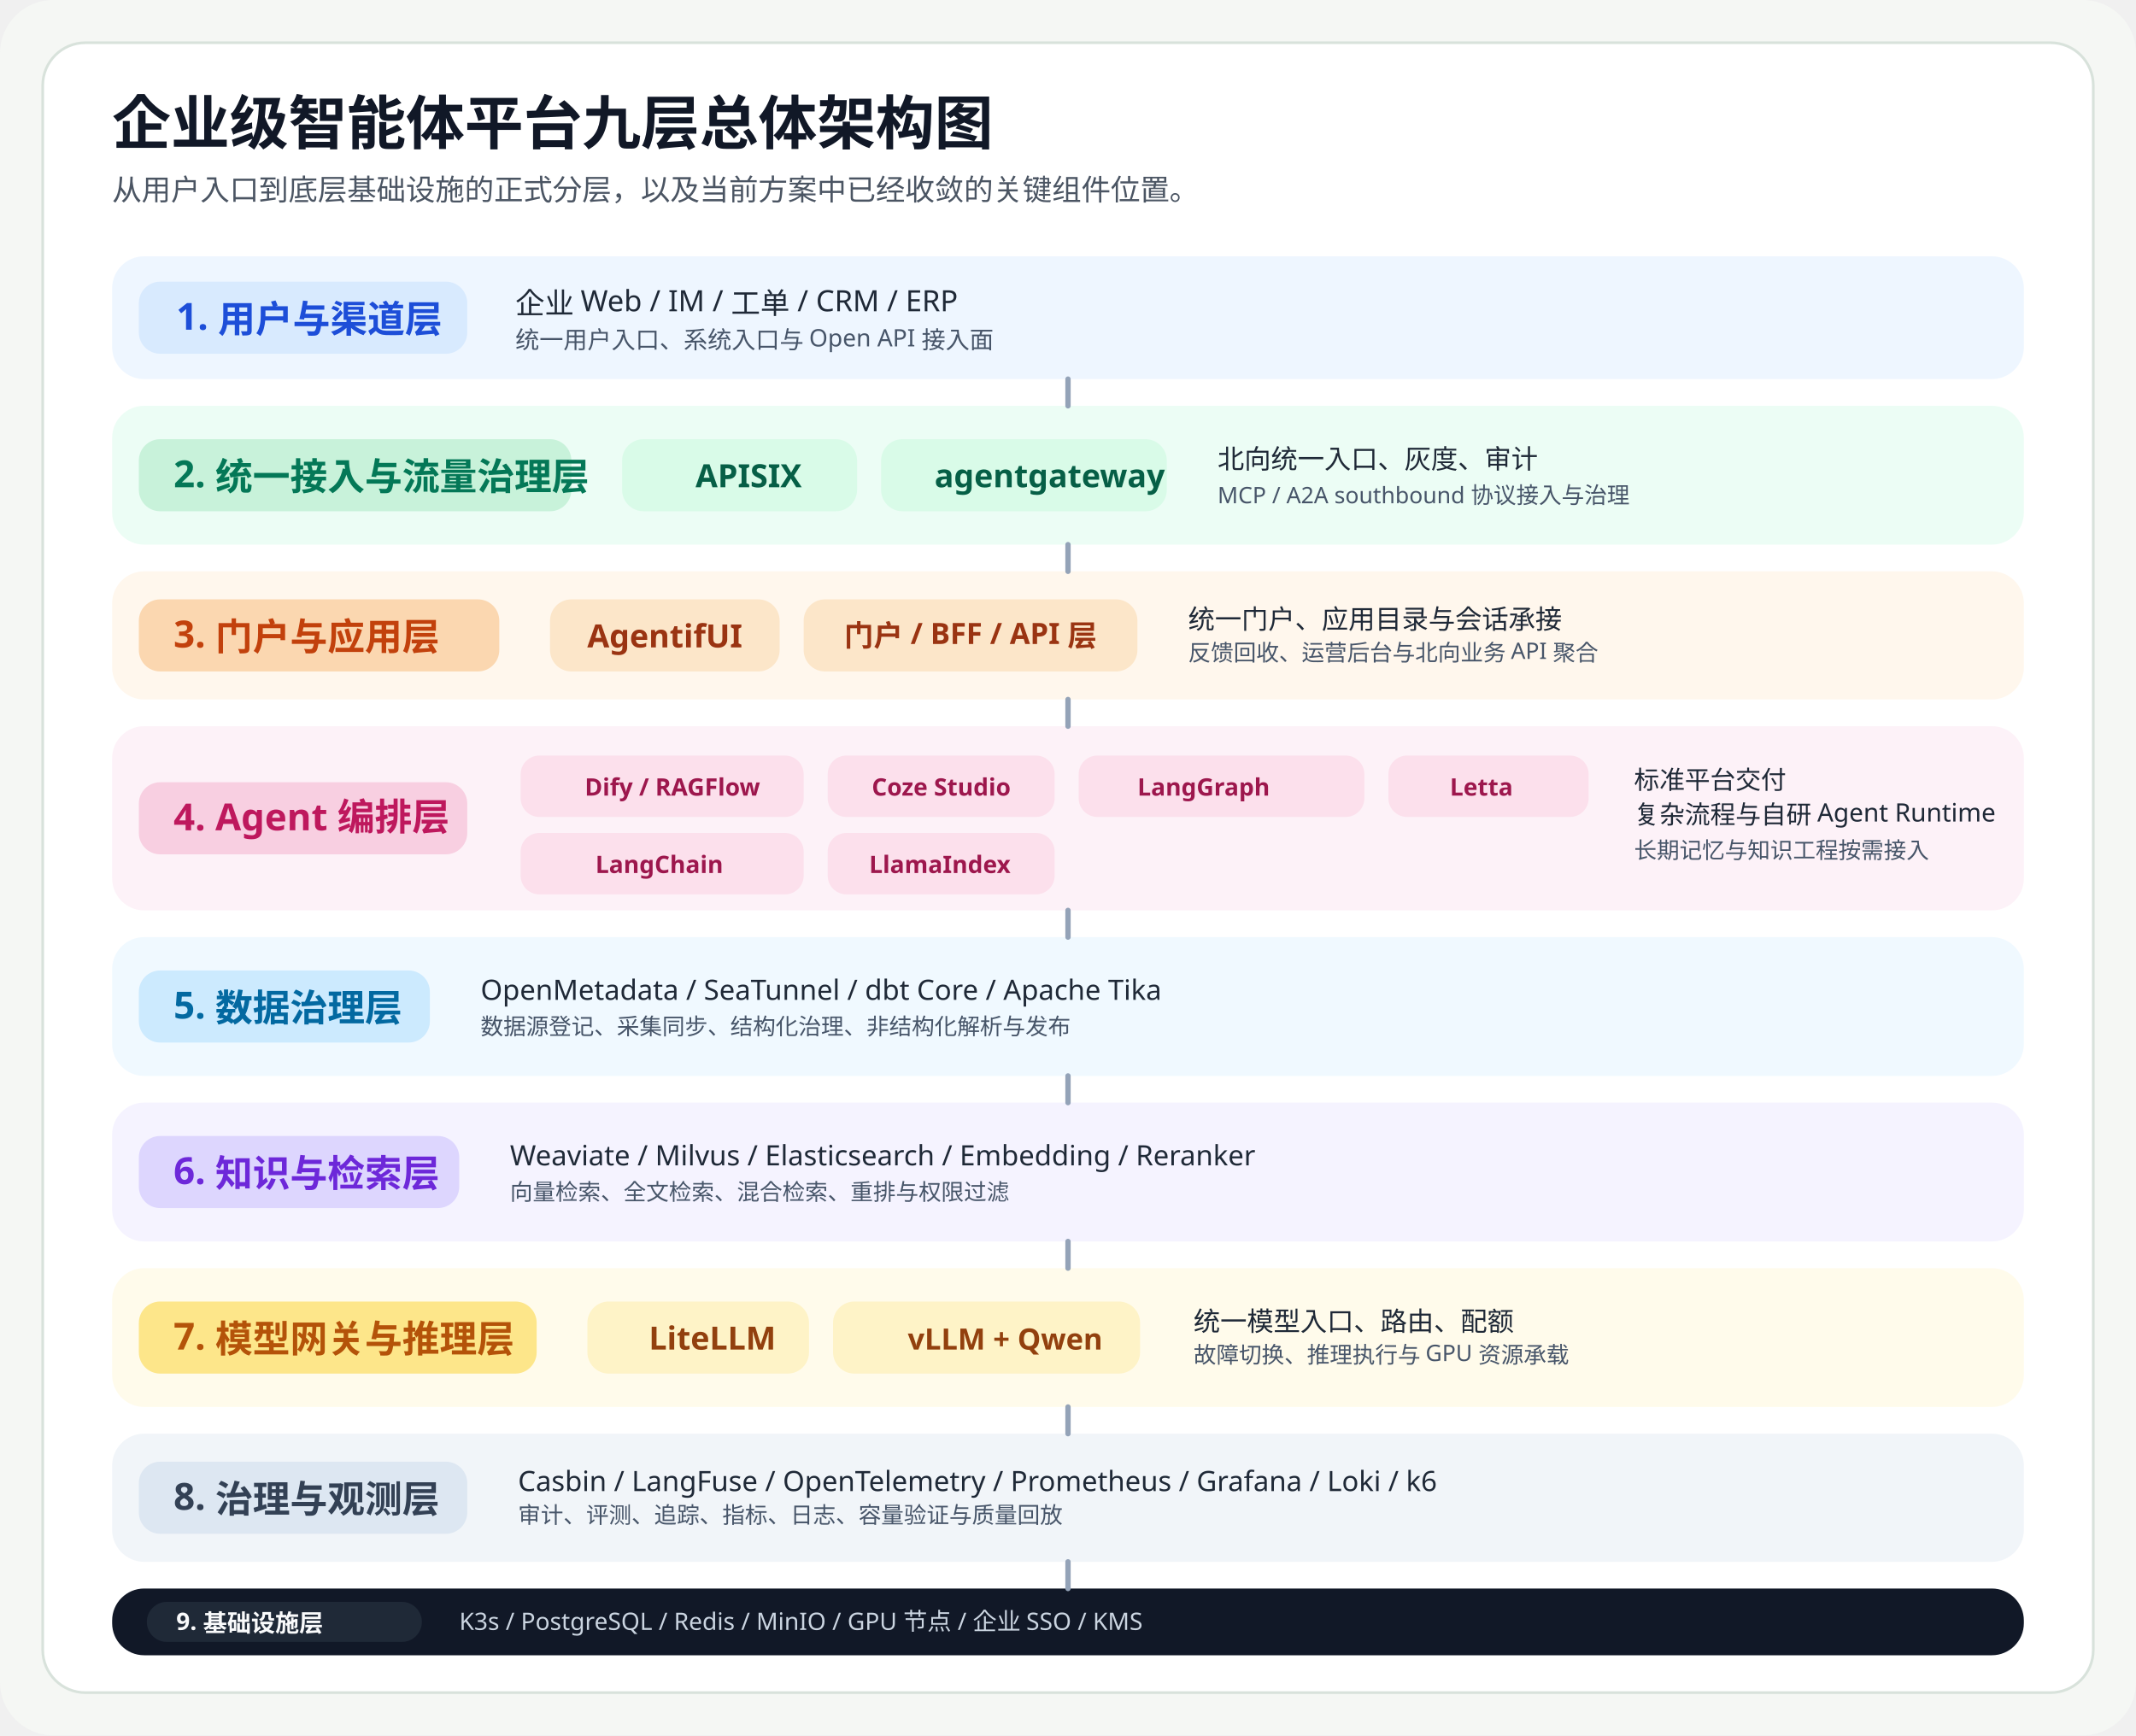
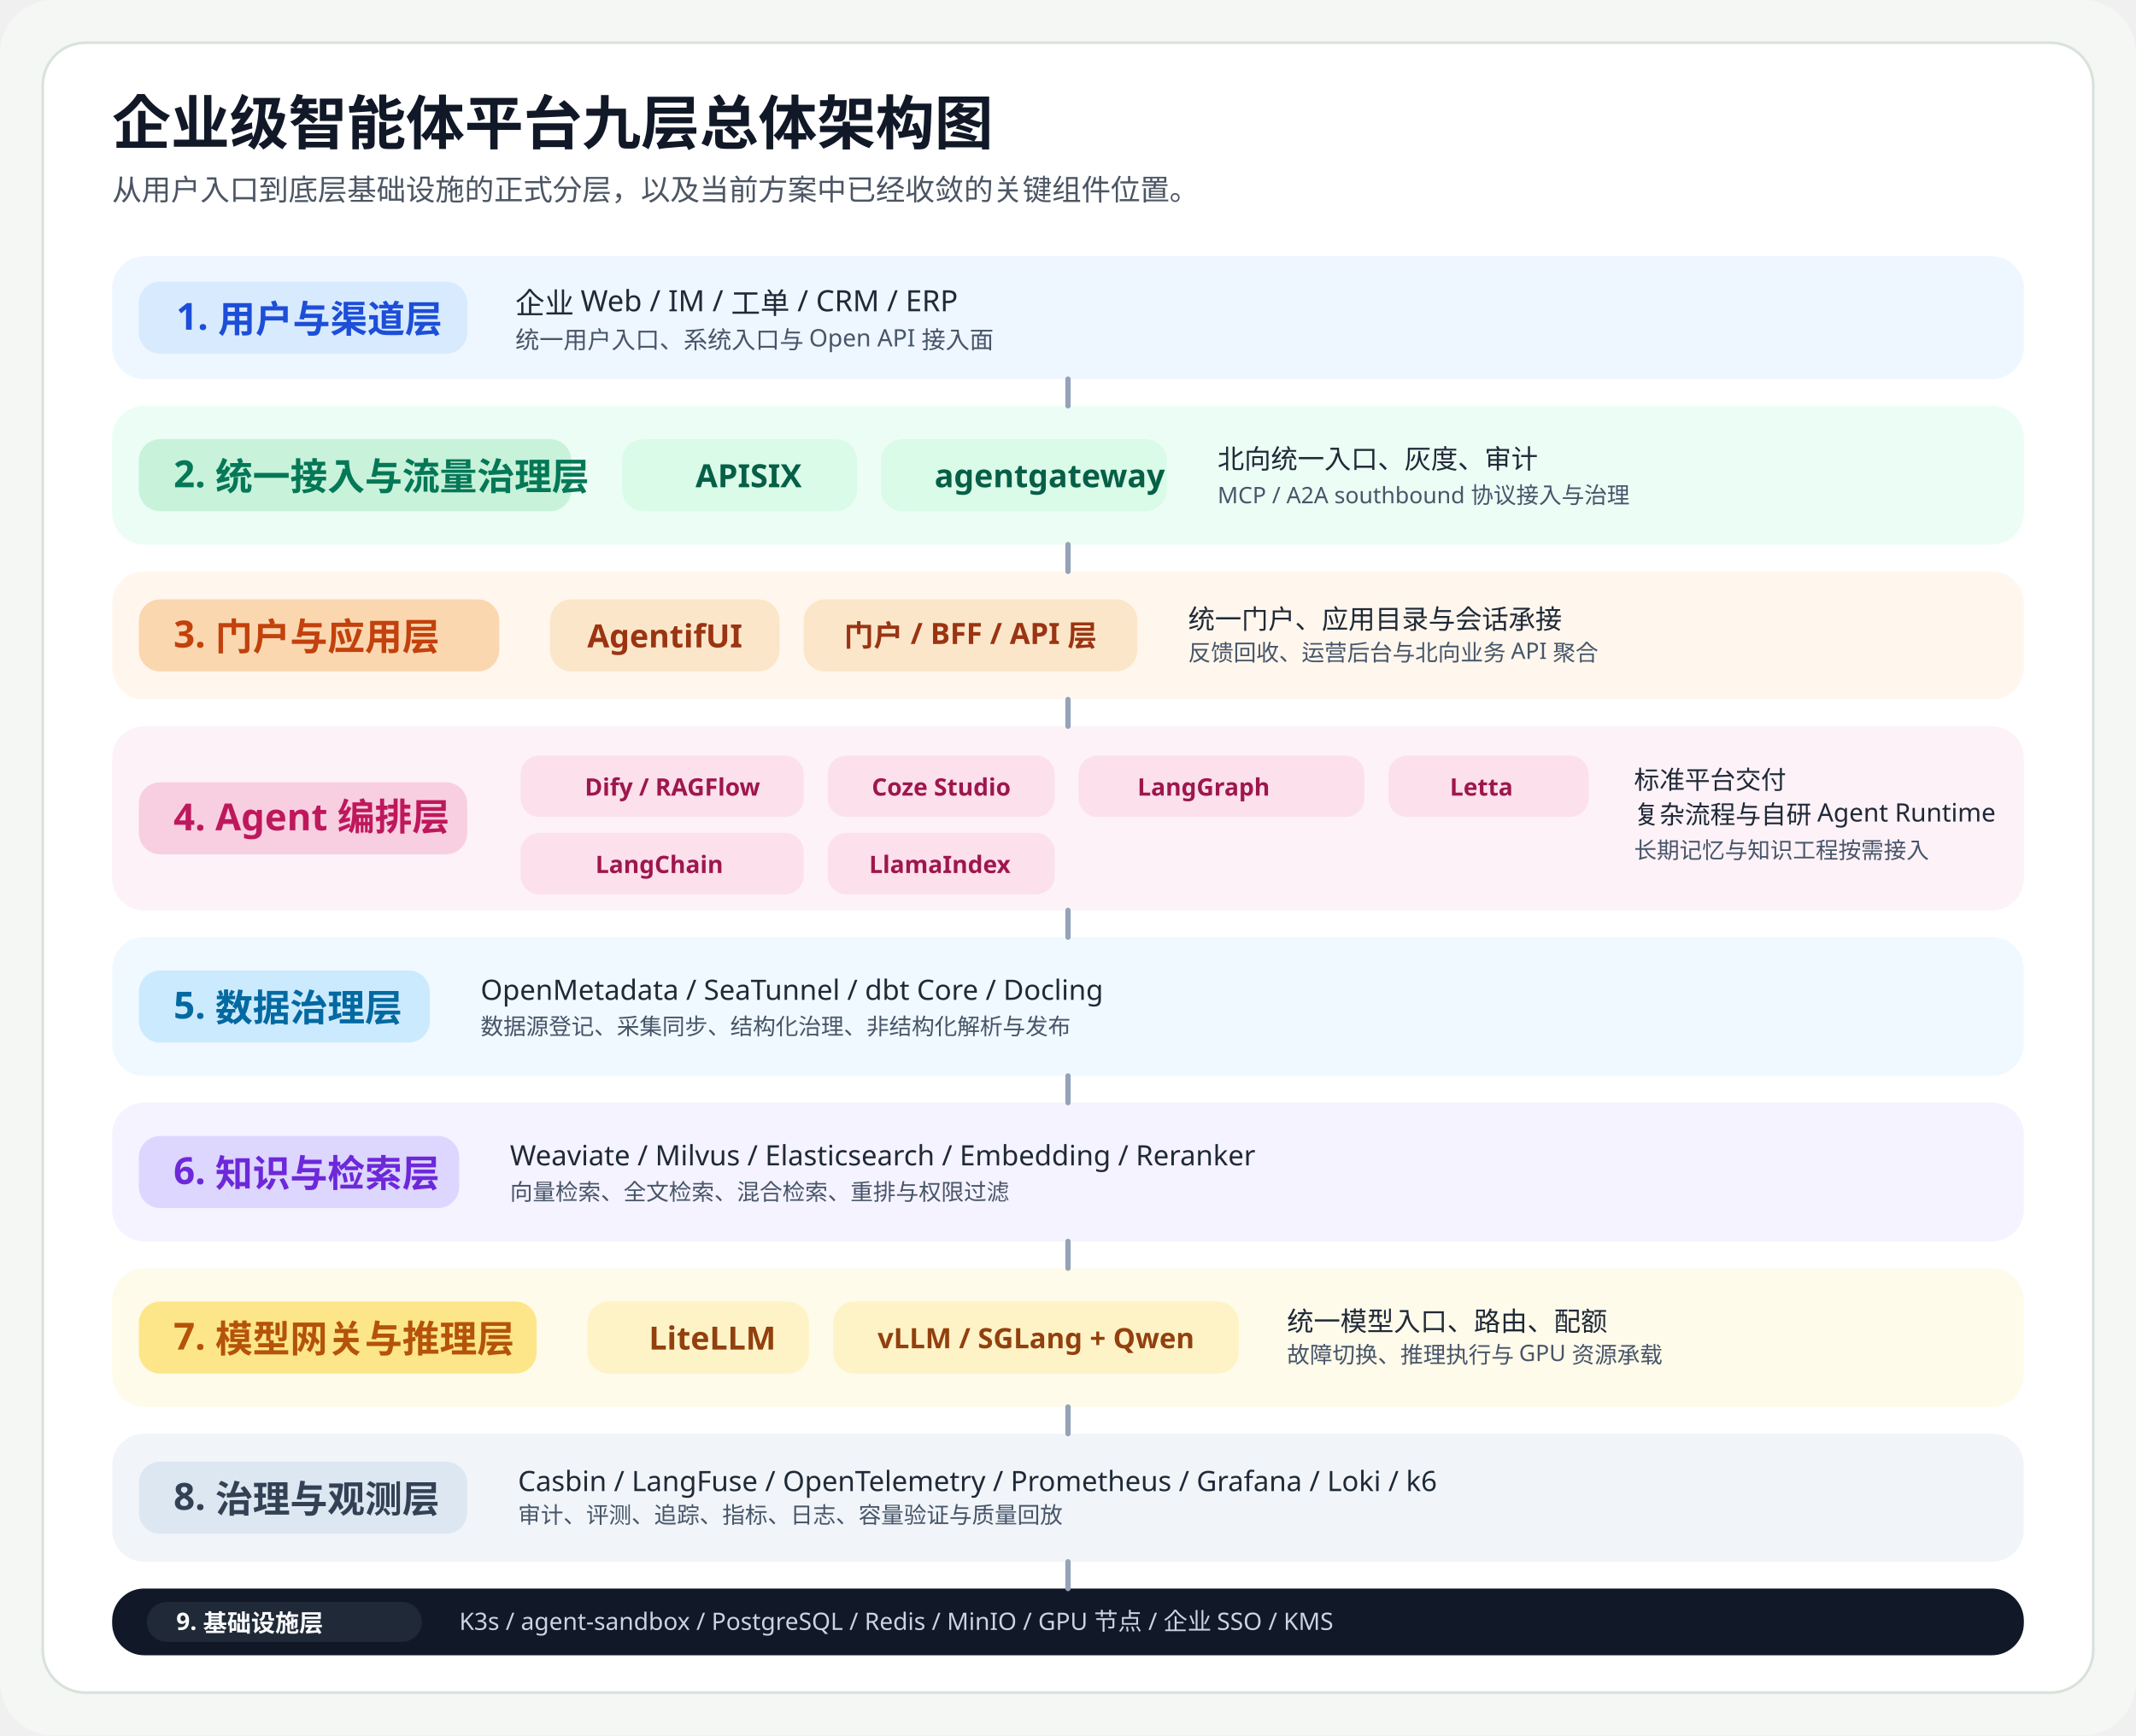
<svg xmlns="http://www.w3.org/2000/svg" width="1600" height="1300" viewBox="0 0 1600 1300" fill="none">
  <rect width="1600" height="1300" rx="40" fill="#F5F7F4" />
  <rect x="32" y="32" width="1536" height="1236" rx="32" fill="#FFFFFF" stroke="#D8E2DB" stroke-width="2" />
  <text x="84" y="108" fill="#111827" font-size="44" font-family="IBM Plex Sans, PingFang SC, Microsoft YaHei, sans-serif" font-weight="700">企业级智能体平台九层总体架构图</text>
  <text x="84" y="150" fill="#4B5563" font-size="22" font-family="IBM Plex Sans, PingFang SC, Microsoft YaHei, sans-serif">从用户入口到底层基础设施的正式分层，以及当前方案中已经收敛的关键组件位置。</text>
  <g font-family="IBM Plex Sans, PingFang SC, Microsoft YaHei, sans-serif">
    <rect x="84" y="192" width="1432" height="92" rx="24" fill="#EEF6FF" />
    <rect x="104" y="211" width="246" height="54" rx="16" fill="#D8EAFE" />
    <text x="132" y="247" fill="#1D4ED8" font-size="28" font-weight="700">1. 用户与渠道层</text>
    <text x="386" y="235" fill="#1F2937" font-size="22">企业 Web / IM / 工单 / CRM / ERP</text>
    <text x="386" y="261" fill="#475569" font-size="18">统一用户入口、系统入口与 Open API 接入面</text>
    <rect x="84" y="304" width="1432" height="104" rx="24" fill="#ECFDF5" />
    <rect x="104" y="329" width="324" height="54" rx="16" fill="#C8F2DA" />
    <text x="130" y="365" fill="#047857" font-size="28" font-weight="700">2. 统一接入与流量治理层</text>
    <rect x="466" y="329" width="176" height="54" rx="16" fill="#D9FBE8" />
    <rect x="660" y="329" width="214" height="54" rx="16" fill="#D9FBE8" />
    <text x="521" y="365" fill="#065F46" font-size="24" font-weight="600">APISIX</text>
    <text x="700" y="365" fill="#065F46" font-size="24" font-weight="600">agentgateway</text>
    <text x="912" y="351" fill="#1F2937" font-size="20">北向统一入口、灰度、审计</text>
    <text x="912" y="377" fill="#475569" font-size="17">MCP / A2A southbound 协议接入与治理</text>
    <rect x="84" y="428" width="1432" height="96" rx="24" fill="#FFF7ED" />
    <rect x="104" y="449" width="270" height="54" rx="16" fill="#FBD7B0" />
    <text x="130" y="485" fill="#C2410C" font-size="28" font-weight="700">3. 门户与应用层</text>
    <rect x="412" y="449" width="172" height="54" rx="16" fill="#FCE6C9" />
    <rect x="602" y="449" width="250" height="54" rx="16" fill="#FCE6C9" />
    <text x="498" y="485" text-anchor="middle" fill="#9A3412" font-size="24" font-weight="600">AgentifUI</text>
    <text x="727" y="484" text-anchor="middle" fill="#9A3412" font-size="22" font-weight="600">门户 / BFF / API 层</text>
    <text x="890" y="471" fill="#1F2937" font-size="20">统一门户、应用目录与会话承接</text>
    <text x="890" y="495" fill="#475569" font-size="17">反馈回收、运营后台与北向业务 API 聚合</text>
    <rect x="84" y="544" width="1432" height="138" rx="24" fill="#FDF2F8" />
    <rect x="104" y="586" width="246" height="54" rx="16" fill="#F8CFE1" />
    <text x="130" y="622" fill="#BE185D" font-size="28" font-weight="700">4. Agent 编排层</text>
    <rect x="390" y="566" width="212" height="46" rx="14" fill="#FCE0EC" />
    <rect x="620" y="566" width="170" height="46" rx="14" fill="#FCE0EC" />
    <rect x="808" y="566" width="214" height="46" rx="14" fill="#FCE0EC" />
    <rect x="1040" y="566" width="150" height="46" rx="14" fill="#FCE0EC" />
    <rect x="390" y="624" width="212" height="46" rx="14" fill="#FCE0EC" />
    <rect x="620" y="624" width="170" height="46" rx="14" fill="#FCE0EC" />
    <text x="438" y="596" fill="#9D174D" font-size="18" font-weight="600">Dify / RAGFlow</text>
    <text x="653" y="596" fill="#9D174D" font-size="18" font-weight="600">Coze Studio</text>
    <text x="852" y="596" fill="#9D174D" font-size="18" font-weight="600">LangGraph</text>
    <text x="1086" y="596" fill="#9D174D" font-size="18" font-weight="600">Letta</text>
    <text x="446" y="654" fill="#9D174D" font-size="18" font-weight="600">LangChain</text>
    <text x="651" y="654" fill="#9D174D" font-size="18" font-weight="600">LlamaIndex</text>
    <text x="1224" y="591" fill="#1F2937" font-size="19">标准平台交付</text>
    <text x="1224" y="617" fill="#1F2937" font-size="19">复杂流程与自研 Agent Runtime</text>
    <text x="1224" y="643" fill="#475569" font-size="17">长期记忆与知识工程按需接入</text>
    <rect x="84" y="702" width="1432" height="104" rx="24" fill="#F0F9FF" />
    <rect x="104" y="727" width="218" height="54" rx="16" fill="#CCEAFE" />
    <text x="130" y="763" fill="#0369A1" font-size="28" font-weight="700">5. 数据治理层</text>
-     <text x="360" y="749" fill="#1F2937" font-size="21">OpenMetadata / SeaTunnel / dbt Core / Apache Tika</text>
+     <text x="360" y="749" fill="#1F2937" font-size="21">OpenMetadata / SeaTunnel / dbt Core / Docling</text>
    <text x="360" y="775" fill="#475569" font-size="17">数据源登记、采集同步、结构化治理、非结构化解析与发布</text>
    <rect x="84" y="826" width="1432" height="104" rx="24" fill="#F5F3FF" />
    <rect x="104" y="851" width="240" height="54" rx="16" fill="#DDD6FE" />
    <text x="130" y="887" fill="#6D28D9" font-size="28" font-weight="700">6. 知识与检索层</text>
    <text x="382" y="873" fill="#1F2937" font-size="21">Weaviate / Milvus / Elasticsearch / Embedding / Reranker</text>
    <text x="382" y="899" fill="#475569" font-size="17">向量检索、全文检索、混合检索、重排与权限过滤</text>
    <rect x="84" y="950" width="1432" height="104" rx="24" fill="#FFFBEB" />
    <rect x="104" y="975" width="298" height="54" rx="16" fill="#FDE68A" />
    <text x="130" y="1011" fill="#B45309" font-size="28" font-weight="700">7. 模型网关与推理层</text>
    <rect x="440" y="975" width="166" height="54" rx="16" fill="#FEF3C7" />
-     <rect x="624" y="975" width="230" height="54" rx="16" fill="#FEF3C7" />
+     <rect x="624" y="975" width="304" height="54" rx="16" fill="#FEF3C7" />
    <text x="486" y="1011" fill="#92400E" font-size="24" font-weight="600">LiteLLM</text>
-     <text x="680" y="1011" fill="#92400E" font-size="22" font-weight="600">vLLM + Qwen</text>
-     <text x="894" y="997" fill="#1F2937" font-size="20">统一模型入口、路由、配额</text>
-     <text x="894" y="1021" fill="#475569" font-size="17">故障切换、推理执行与 GPU 资源承载</text>
+     <text x="776" y="1010" text-anchor="middle" fill="#92400E" font-size="21" font-weight="600">vLLM / SGLang + Qwen</text>
+     <text x="964" y="997" fill="#1F2937" font-size="20">统一模型入口、路由、配额</text>
+     <text x="964" y="1021" fill="#475569" font-size="17">故障切换、推理执行与 GPU 资源承载</text>
    <rect x="84" y="1074" width="1432" height="96" rx="24" fill="#F1F5F9" />
    <rect x="104" y="1095" width="246" height="54" rx="16" fill="#DDE7F2" />
    <text x="130" y="1131" fill="#334155" font-size="28" font-weight="700">8. 治理与观测层</text>
    <text x="388" y="1117" fill="#1F2937" font-size="21">Casbin / LangFuse / OpenTelemetry / Prometheus / Grafana / Loki / k6</text>
    <text x="388" y="1141" fill="#475569" font-size="17">审计、评测、追踪、指标、日志、容量验证与质量回放</text>
    <rect x="84" y="1190" width="1432" height="50" rx="24" fill="#111827" />
    <rect x="110" y="1200" width="206" height="30" rx="15" fill="#1F2937" />
    <text x="132" y="1221" fill="#F9FAFB" font-size="18" font-weight="600">9. 基础设施层</text>
-     <text x="344" y="1221" fill="#CBD5E1" font-size="18">K3s / PostgreSQL / Redis / MinIO / GPU 节点 / 企业 SSO / KMS</text>
+     <text x="344" y="1221" fill="#CBD5E1" font-size="18">K3s / agent-sandbox / PostgreSQL / Redis / MinIO / GPU 节点 / 企业 SSO / KMS</text>
  </g>
  <path d="M800 284V304" stroke="#94A3B8" stroke-width="4" stroke-linecap="round" />
  <path d="M800 408V428" stroke="#94A3B8" stroke-width="4" stroke-linecap="round" />
  <path d="M800 524V544" stroke="#94A3B8" stroke-width="4" stroke-linecap="round" />
  <path d="M800 682V702" stroke="#94A3B8" stroke-width="4" stroke-linecap="round" />
  <path d="M800 806V826" stroke="#94A3B8" stroke-width="4" stroke-linecap="round" />
  <path d="M800 930V950" stroke="#94A3B8" stroke-width="4" stroke-linecap="round" />
  <path d="M800 1054V1074" stroke="#94A3B8" stroke-width="4" stroke-linecap="round" />
  <path d="M800 1170V1190" stroke="#94A3B8" stroke-width="4" stroke-linecap="round" />
</svg>
